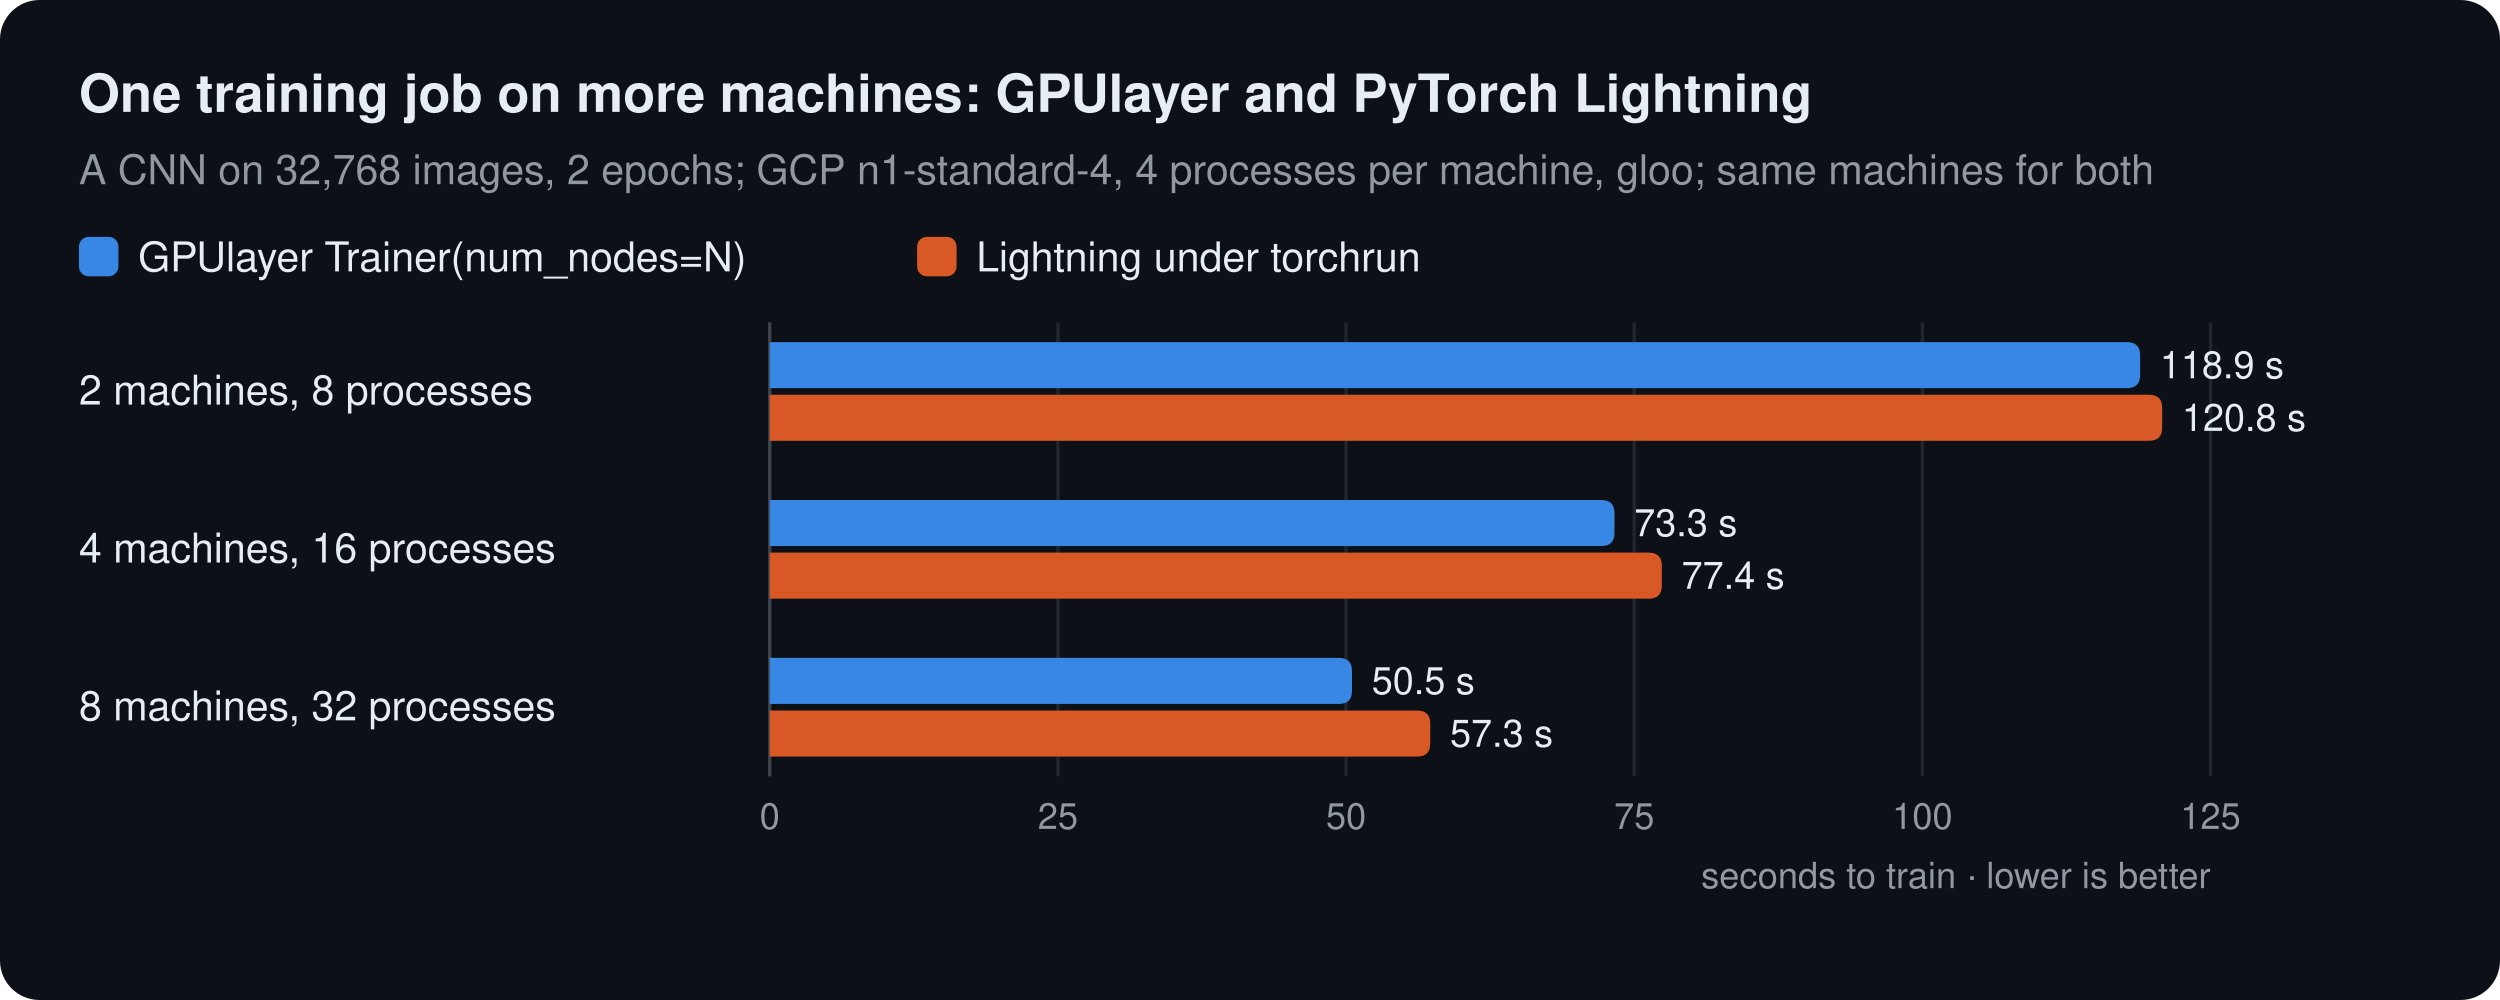
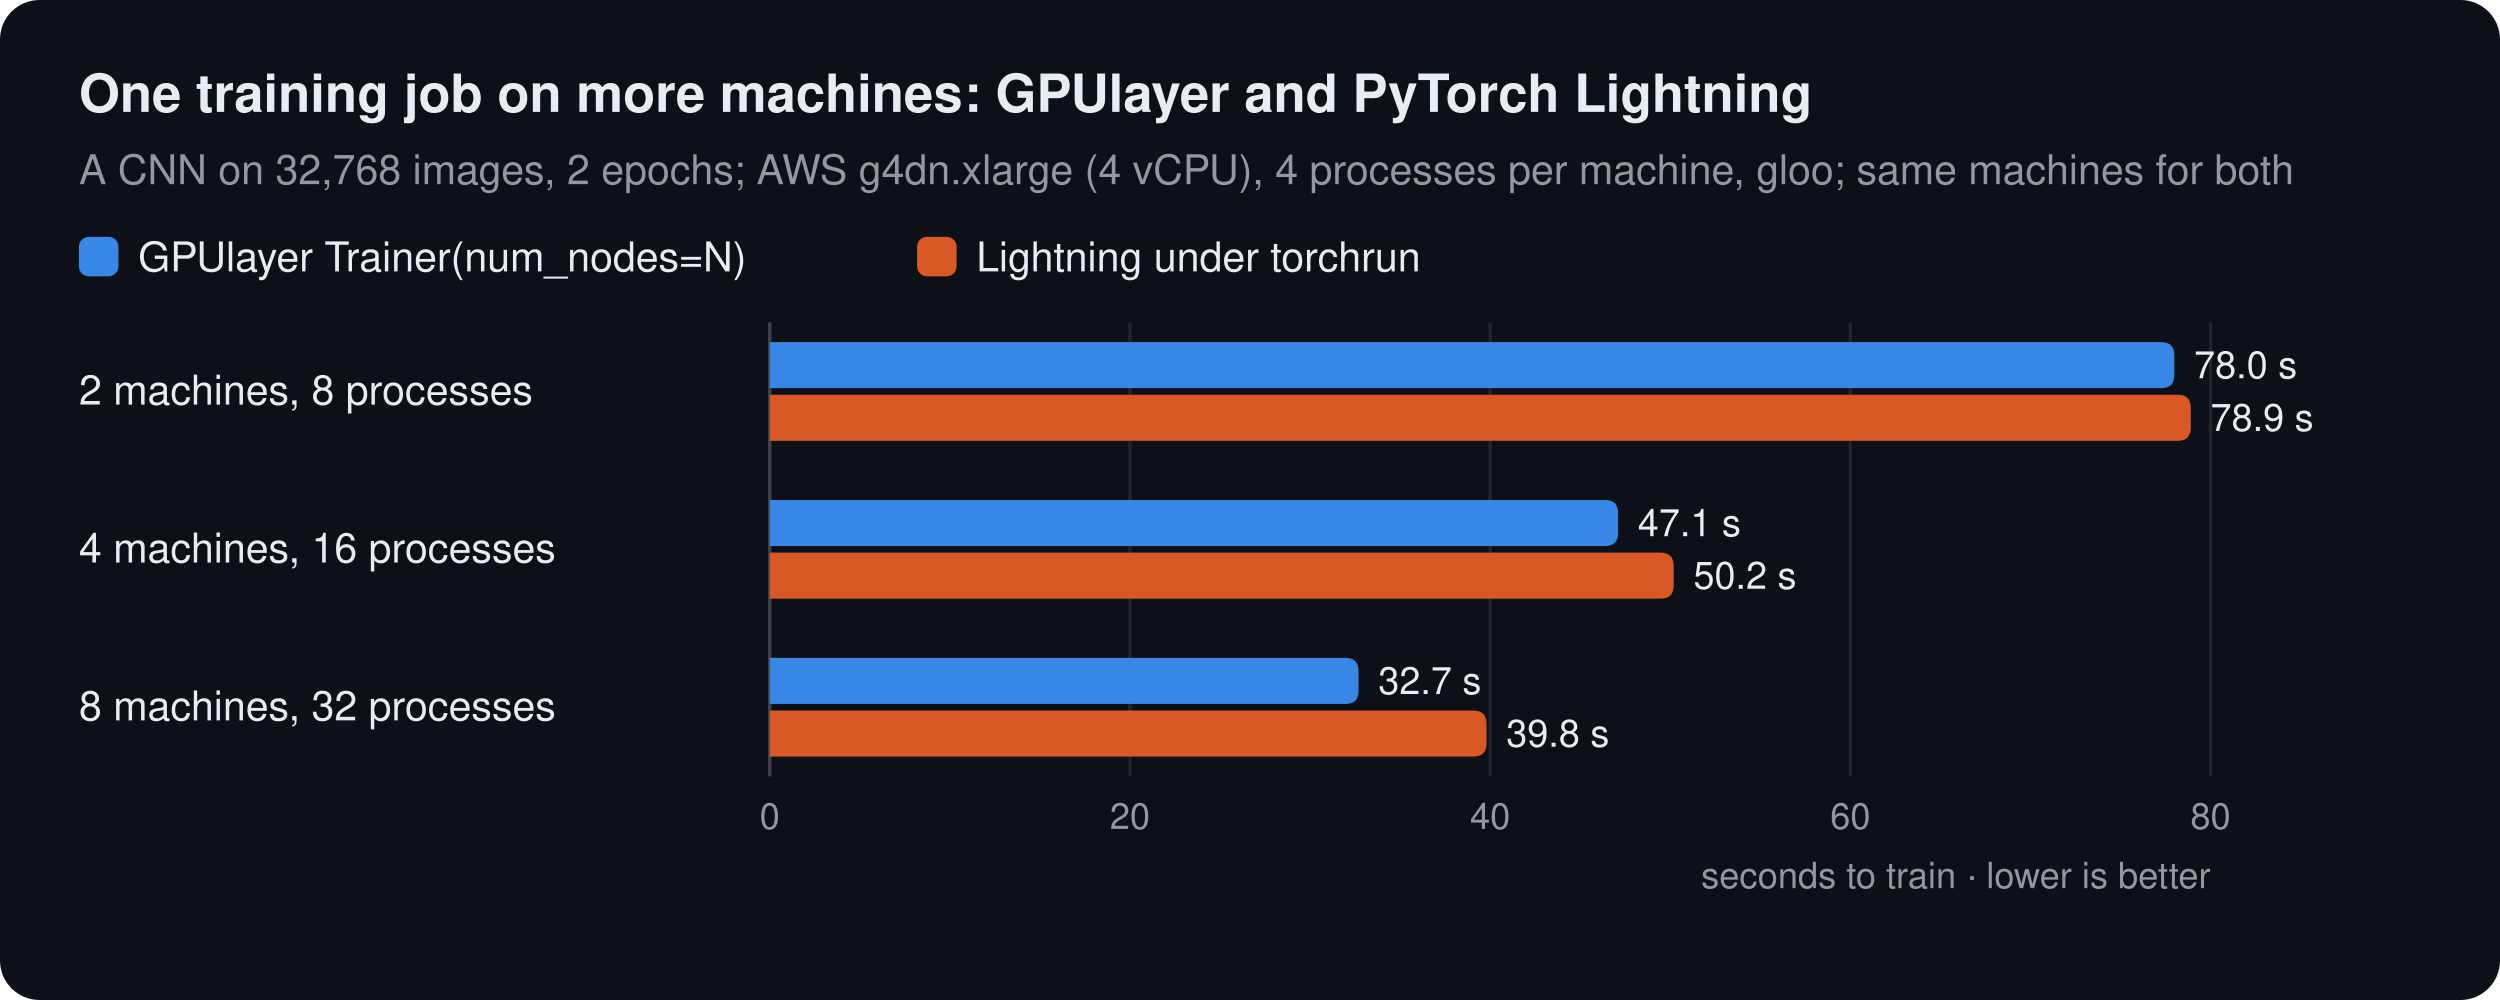
- <svg xmlns="http://www.w3.org/2000/svg" viewBox="0 0 760 304" width="760" height="304" role="img" aria-label="One training job on more machines: GPUlayer and PyTorch Lightning: A CNN on 32,768 images, 2 epochs; GCP n1-standard-4, 4 processes per machine, gloo; same machines for both">
+ <svg xmlns="http://www.w3.org/2000/svg" viewBox="0 0 760 304" width="760" height="304" role="img" aria-label="One training job on more machines: GPUlayer and PyTorch Lightning: A CNN on 32,768 images, 2 epochs; AWS g4dn.xlarge (4 vCPU), 4 processes per machine, gloo; same machines for both">
  <rect width="760" height="304" rx="12" fill="#0d1117" />
  <text x="24.0" y="34.0" font-family="-apple-system, 'Segoe UI', Helvetica, Arial, sans-serif" font-size="16" font-weight="600" fill="#e6edf3" text-anchor="start">One training job on more machines: GPUlayer and PyTorch Lightning</text>
-   <text x="24.0" y="56.0" font-family="-apple-system, 'Segoe UI', Helvetica, Arial, sans-serif" font-size="12.5" font-weight="400" fill="#9198a1" text-anchor="start">A CNN on 32,768 images, 2 epochs; GCP n1-standard-4, 4 processes per machine, gloo; same machines for both</text>
+   <text x="24.0" y="56.0" font-family="-apple-system, 'Segoe UI', Helvetica, Arial, sans-serif" font-size="12.5" font-weight="400" fill="#9198a1" text-anchor="start">A CNN on 32,768 images, 2 epochs; AWS g4dn.xlarge (4 vCPU), 4 processes per machine, gloo; same machines for both</text>
  <rect x="24" y="72" width="12" height="12" rx="3" fill="#3987e5" />
  <text x="42.0" y="82.5" font-family="-apple-system, 'Segoe UI', Helvetica, Arial, sans-serif" font-size="12.5" font-weight="400" fill="#e6edf3" text-anchor="start">GPUlayer Trainer(num_nodes=N)</text>
  <rect x="278.8" y="72" width="12" height="12" rx="3" fill="#d95926" />
  <text x="296.8" y="82.5" font-family="-apple-system, 'Segoe UI', Helvetica, Arial, sans-serif" font-size="12.5" font-weight="400" fill="#e6edf3" text-anchor="start">Lightning under torchrun</text>
  <line x1="234.0" y1="98" x2="234.0" y2="236" stroke="#3d444d" stroke-width="1" />
  <text x="234.0" y="252.0" font-family="-apple-system, 'Segoe UI', Helvetica, Arial, sans-serif" font-size="11" font-weight="400" fill="#9198a1" text-anchor="middle">0</text>
-   <line x1="321.6" y1="98" x2="321.6" y2="236" stroke="#21262d" stroke-width="1" />
-   <text x="321.6" y="252.0" font-family="-apple-system, 'Segoe UI', Helvetica, Arial, sans-serif" font-size="11" font-weight="400" fill="#9198a1" text-anchor="middle">25</text>
-   <line x1="409.2" y1="98" x2="409.2" y2="236" stroke="#21262d" stroke-width="1" />
-   <text x="409.2" y="252.0" font-family="-apple-system, 'Segoe UI', Helvetica, Arial, sans-serif" font-size="11" font-weight="400" fill="#9198a1" text-anchor="middle">50</text>
-   <line x1="496.8" y1="98" x2="496.8" y2="236" stroke="#21262d" stroke-width="1" />
-   <text x="496.8" y="252.0" font-family="-apple-system, 'Segoe UI', Helvetica, Arial, sans-serif" font-size="11" font-weight="400" fill="#9198a1" text-anchor="middle">75</text>
-   <line x1="584.4" y1="98" x2="584.4" y2="236" stroke="#21262d" stroke-width="1" />
-   <text x="584.4" y="252.0" font-family="-apple-system, 'Segoe UI', Helvetica, Arial, sans-serif" font-size="11" font-weight="400" fill="#9198a1" text-anchor="middle">100</text>
+   <line x1="343.5" y1="98" x2="343.5" y2="236" stroke="#21262d" stroke-width="1" />
+   <text x="343.5" y="252.0" font-family="-apple-system, 'Segoe UI', Helvetica, Arial, sans-serif" font-size="11" font-weight="400" fill="#9198a1" text-anchor="middle">20</text>
+   <line x1="453.0" y1="98" x2="453.0" y2="236" stroke="#21262d" stroke-width="1" />
+   <text x="453.0" y="252.0" font-family="-apple-system, 'Segoe UI', Helvetica, Arial, sans-serif" font-size="11" font-weight="400" fill="#9198a1" text-anchor="middle">40</text>
+   <line x1="562.5" y1="98" x2="562.5" y2="236" stroke="#21262d" stroke-width="1" />
+   <text x="562.5" y="252.0" font-family="-apple-system, 'Segoe UI', Helvetica, Arial, sans-serif" font-size="11" font-weight="400" fill="#9198a1" text-anchor="middle">60</text>
  <line x1="672.0" y1="98" x2="672.0" y2="236" stroke="#21262d" stroke-width="1" />
-   <text x="672.0" y="252.0" font-family="-apple-system, 'Segoe UI', Helvetica, Arial, sans-serif" font-size="11" font-weight="400" fill="#9198a1" text-anchor="middle">125</text>
+   <text x="672.0" y="252.0" font-family="-apple-system, 'Segoe UI', Helvetica, Arial, sans-serif" font-size="11" font-weight="400" fill="#9198a1" text-anchor="middle">80</text>
  <text x="672.0" y="270.0" font-family="-apple-system, 'Segoe UI', Helvetica, Arial, sans-serif" font-size="11" font-weight="400" fill="#9198a1" text-anchor="end">seconds to train · lower is better</text>
  <text x="24.0" y="123.0" font-family="-apple-system, 'Segoe UI', Helvetica, Arial, sans-serif" font-size="12.5" font-weight="400" fill="#e6edf3" text-anchor="start">2 machines, 8 processes</text>
-   <path d="M234.0 104.0H646.6Q650.6 104.0 650.6 108.0V114.0Q650.6 118.0 646.6 118.0H234.0Z" fill="#3987e5" />
-   <text x="656.6" y="115.0" font-family="-apple-system, 'Segoe UI', Helvetica, Arial, sans-serif" font-size="11.5" font-weight="400" fill="#e6edf3" text-anchor="start">118.9 s</text>
-   <path d="M234.0 120.0H653.3Q657.3 120.0 657.3 124.0V130.0Q657.3 134.0 653.3 134.0H234.0Z" fill="#d95926" />
-   <text x="663.3" y="131.0" font-family="-apple-system, 'Segoe UI', Helvetica, Arial, sans-serif" font-size="11.5" font-weight="400" fill="#e6edf3" text-anchor="start">120.8 s</text>
+   <path d="M234.0 104.0H657.0Q661.0 104.0 661.0 108.0V114.0Q661.0 118.0 657.0 118.0H234.0Z" fill="#3987e5" />
+   <text x="667.0" y="115.0" font-family="-apple-system, 'Segoe UI', Helvetica, Arial, sans-serif" font-size="11.5" font-weight="400" fill="#e6edf3" text-anchor="start">78.0 s</text>
+   <path d="M234.0 120.0H662.0Q666.0 120.0 666.0 124.0V130.0Q666.0 134.0 662.0 134.0H234.0Z" fill="#d95926" />
+   <text x="672.0" y="131.0" font-family="-apple-system, 'Segoe UI', Helvetica, Arial, sans-serif" font-size="11.5" font-weight="400" fill="#e6edf3" text-anchor="start">78.9 s</text>
  <text x="24.0" y="171.0" font-family="-apple-system, 'Segoe UI', Helvetica, Arial, sans-serif" font-size="12.5" font-weight="400" fill="#e6edf3" text-anchor="start">4 machines, 16 processes</text>
-   <path d="M234.0 152.0H486.8Q490.8 152.0 490.8 156.0V162.0Q490.8 166.0 486.8 166.0H234.0Z" fill="#3987e5" />
-   <text x="496.8" y="163.0" font-family="-apple-system, 'Segoe UI', Helvetica, Arial, sans-serif" font-size="11.5" font-weight="400" fill="#e6edf3" text-anchor="start">73.3 s</text>
-   <path d="M234.0 168.0H501.2Q505.2 168.0 505.2 172.0V178.0Q505.2 182.0 501.2 182.0H234.0Z" fill="#d95926" />
-   <text x="511.2" y="179.0" font-family="-apple-system, 'Segoe UI', Helvetica, Arial, sans-serif" font-size="11.5" font-weight="400" fill="#e6edf3" text-anchor="start">77.4 s</text>
+   <path d="M234.0 152.0H487.9Q491.9 152.0 491.9 156.0V162.0Q491.9 166.0 487.9 166.0H234.0Z" fill="#3987e5" />
+   <text x="497.9" y="163.0" font-family="-apple-system, 'Segoe UI', Helvetica, Arial, sans-serif" font-size="11.5" font-weight="400" fill="#e6edf3" text-anchor="start">47.1 s</text>
+   <path d="M234.0 168.0H504.8Q508.8 168.0 508.8 172.0V178.0Q508.8 182.0 504.8 182.0H234.0Z" fill="#d95926" />
+   <text x="514.8" y="179.0" font-family="-apple-system, 'Segoe UI', Helvetica, Arial, sans-serif" font-size="11.5" font-weight="400" fill="#e6edf3" text-anchor="start">50.2 s</text>
  <text x="24.0" y="219.0" font-family="-apple-system, 'Segoe UI', Helvetica, Arial, sans-serif" font-size="12.5" font-weight="400" fill="#e6edf3" text-anchor="start">8 machines, 32 processes</text>
-   <path d="M234.0 200.0H407.0Q411.0 200.0 411.0 204.0V210.0Q411.0 214.0 407.0 214.0H234.0Z" fill="#3987e5" />
-   <text x="417.0" y="211.0" font-family="-apple-system, 'Segoe UI', Helvetica, Arial, sans-serif" font-size="11.5" font-weight="400" fill="#e6edf3" text-anchor="start">50.5 s</text>
-   <path d="M234.0 216.0H430.8Q434.8 216.0 434.8 220.0V226.0Q434.8 230.0 430.8 230.0H234.0Z" fill="#d95926" />
-   <text x="440.8" y="227.0" font-family="-apple-system, 'Segoe UI', Helvetica, Arial, sans-serif" font-size="11.5" font-weight="400" fill="#e6edf3" text-anchor="start">57.3 s</text>
+   <path d="M234.0 200.0H409.0Q413.0 200.0 413.0 204.0V210.0Q413.0 214.0 409.0 214.0H234.0Z" fill="#3987e5" />
+   <text x="419.0" y="211.0" font-family="-apple-system, 'Segoe UI', Helvetica, Arial, sans-serif" font-size="11.5" font-weight="400" fill="#e6edf3" text-anchor="start">32.7 s</text>
+   <path d="M234.0 216.0H447.9Q451.9 216.0 451.9 220.0V226.0Q451.9 230.0 447.9 230.0H234.0Z" fill="#d95926" />
+   <text x="457.9" y="227.0" font-family="-apple-system, 'Segoe UI', Helvetica, Arial, sans-serif" font-size="11.5" font-weight="400" fill="#e6edf3" text-anchor="start">39.8 s</text>
</svg>
